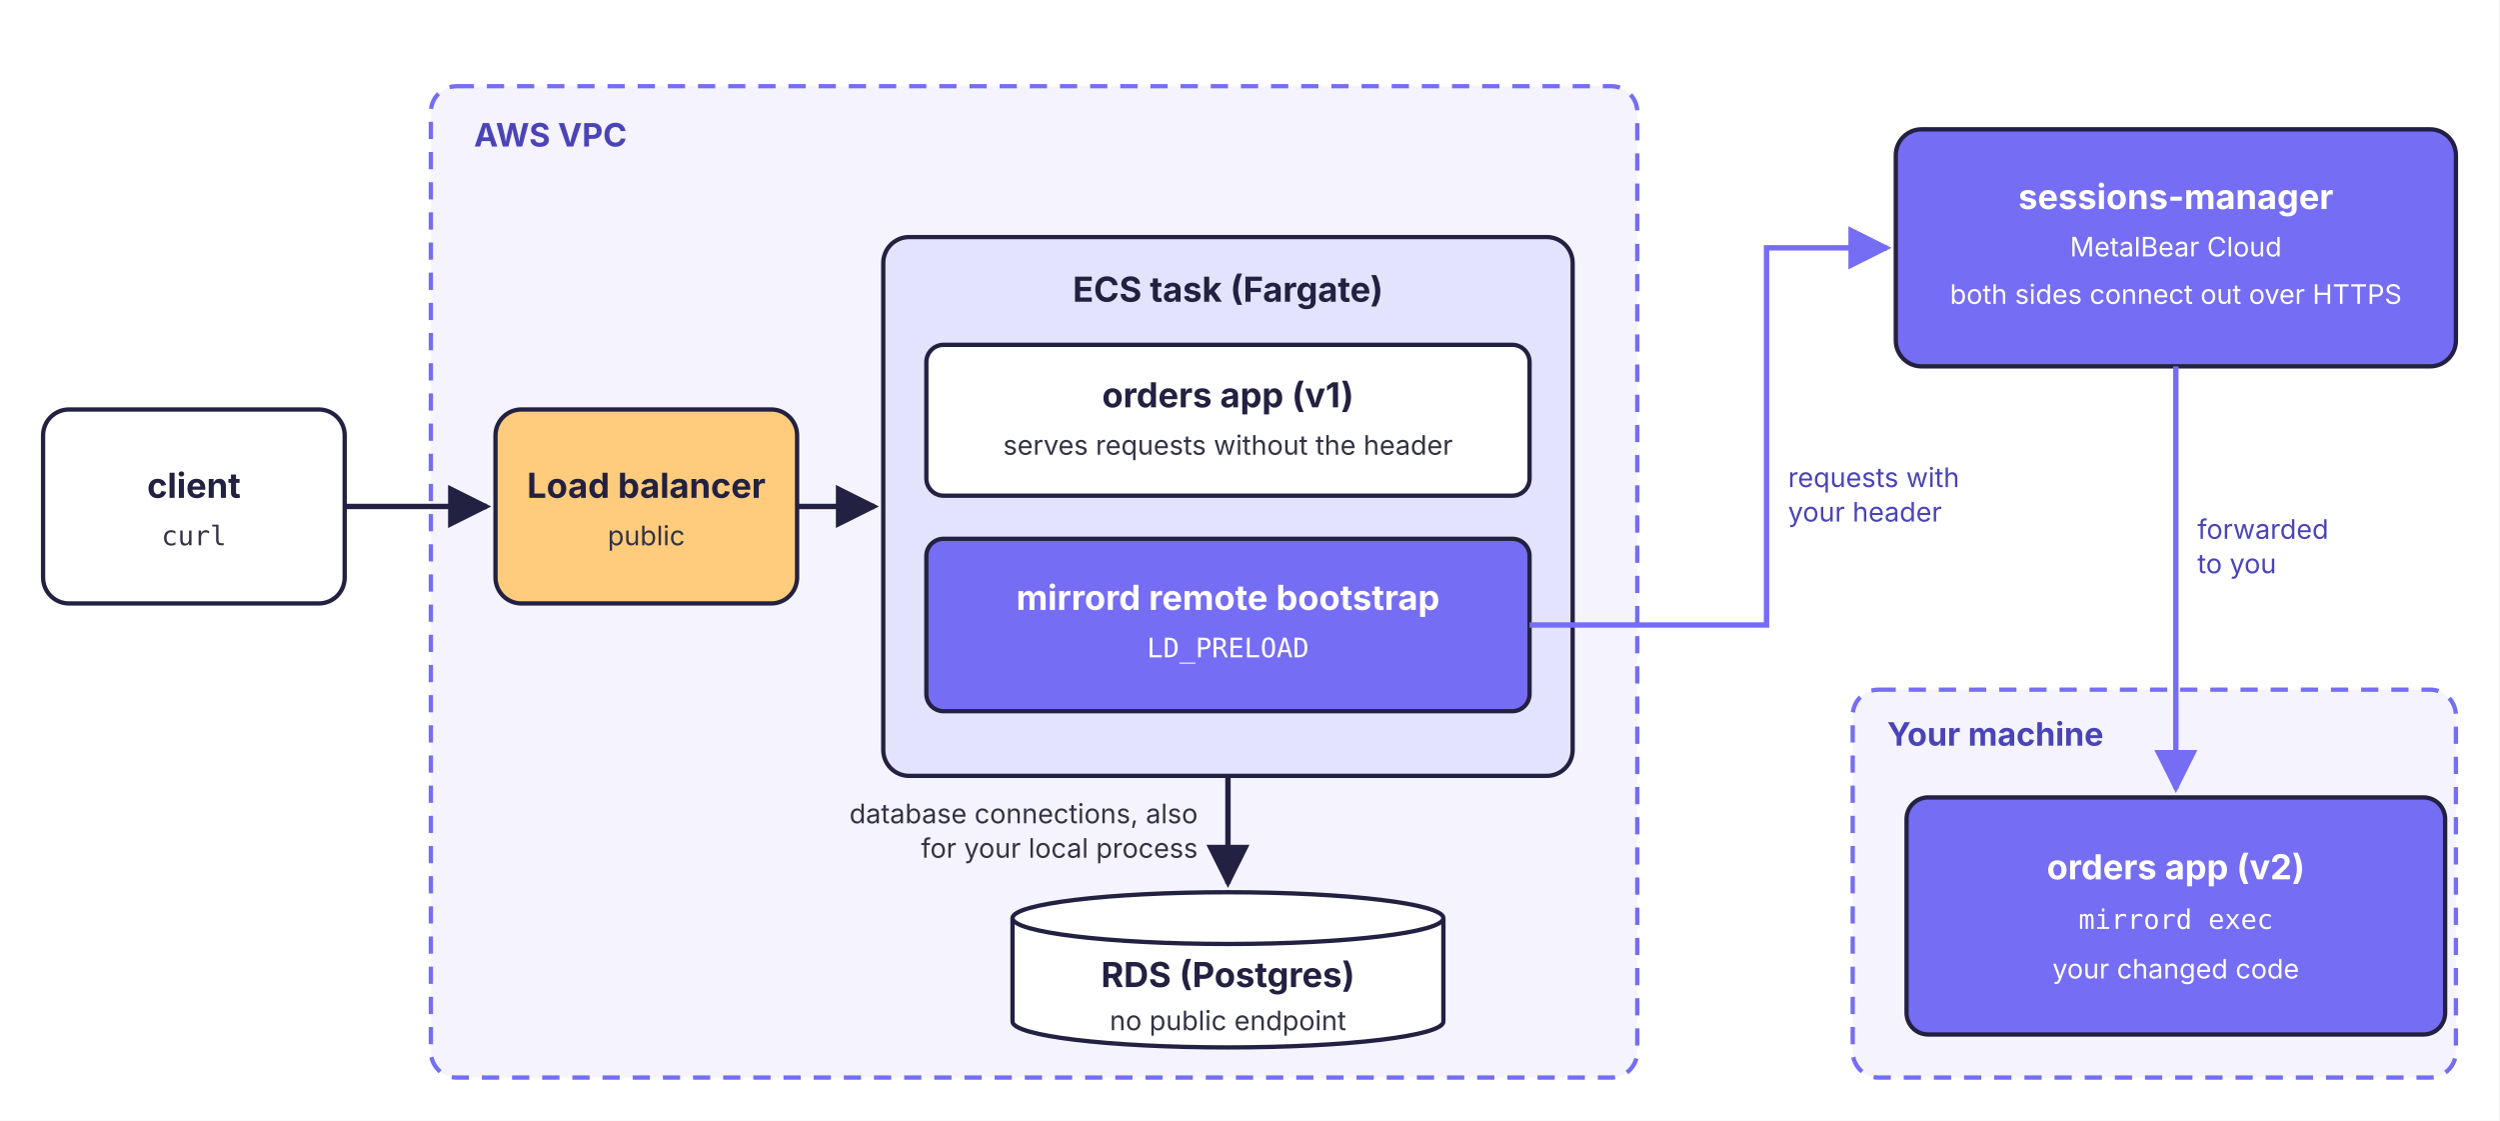
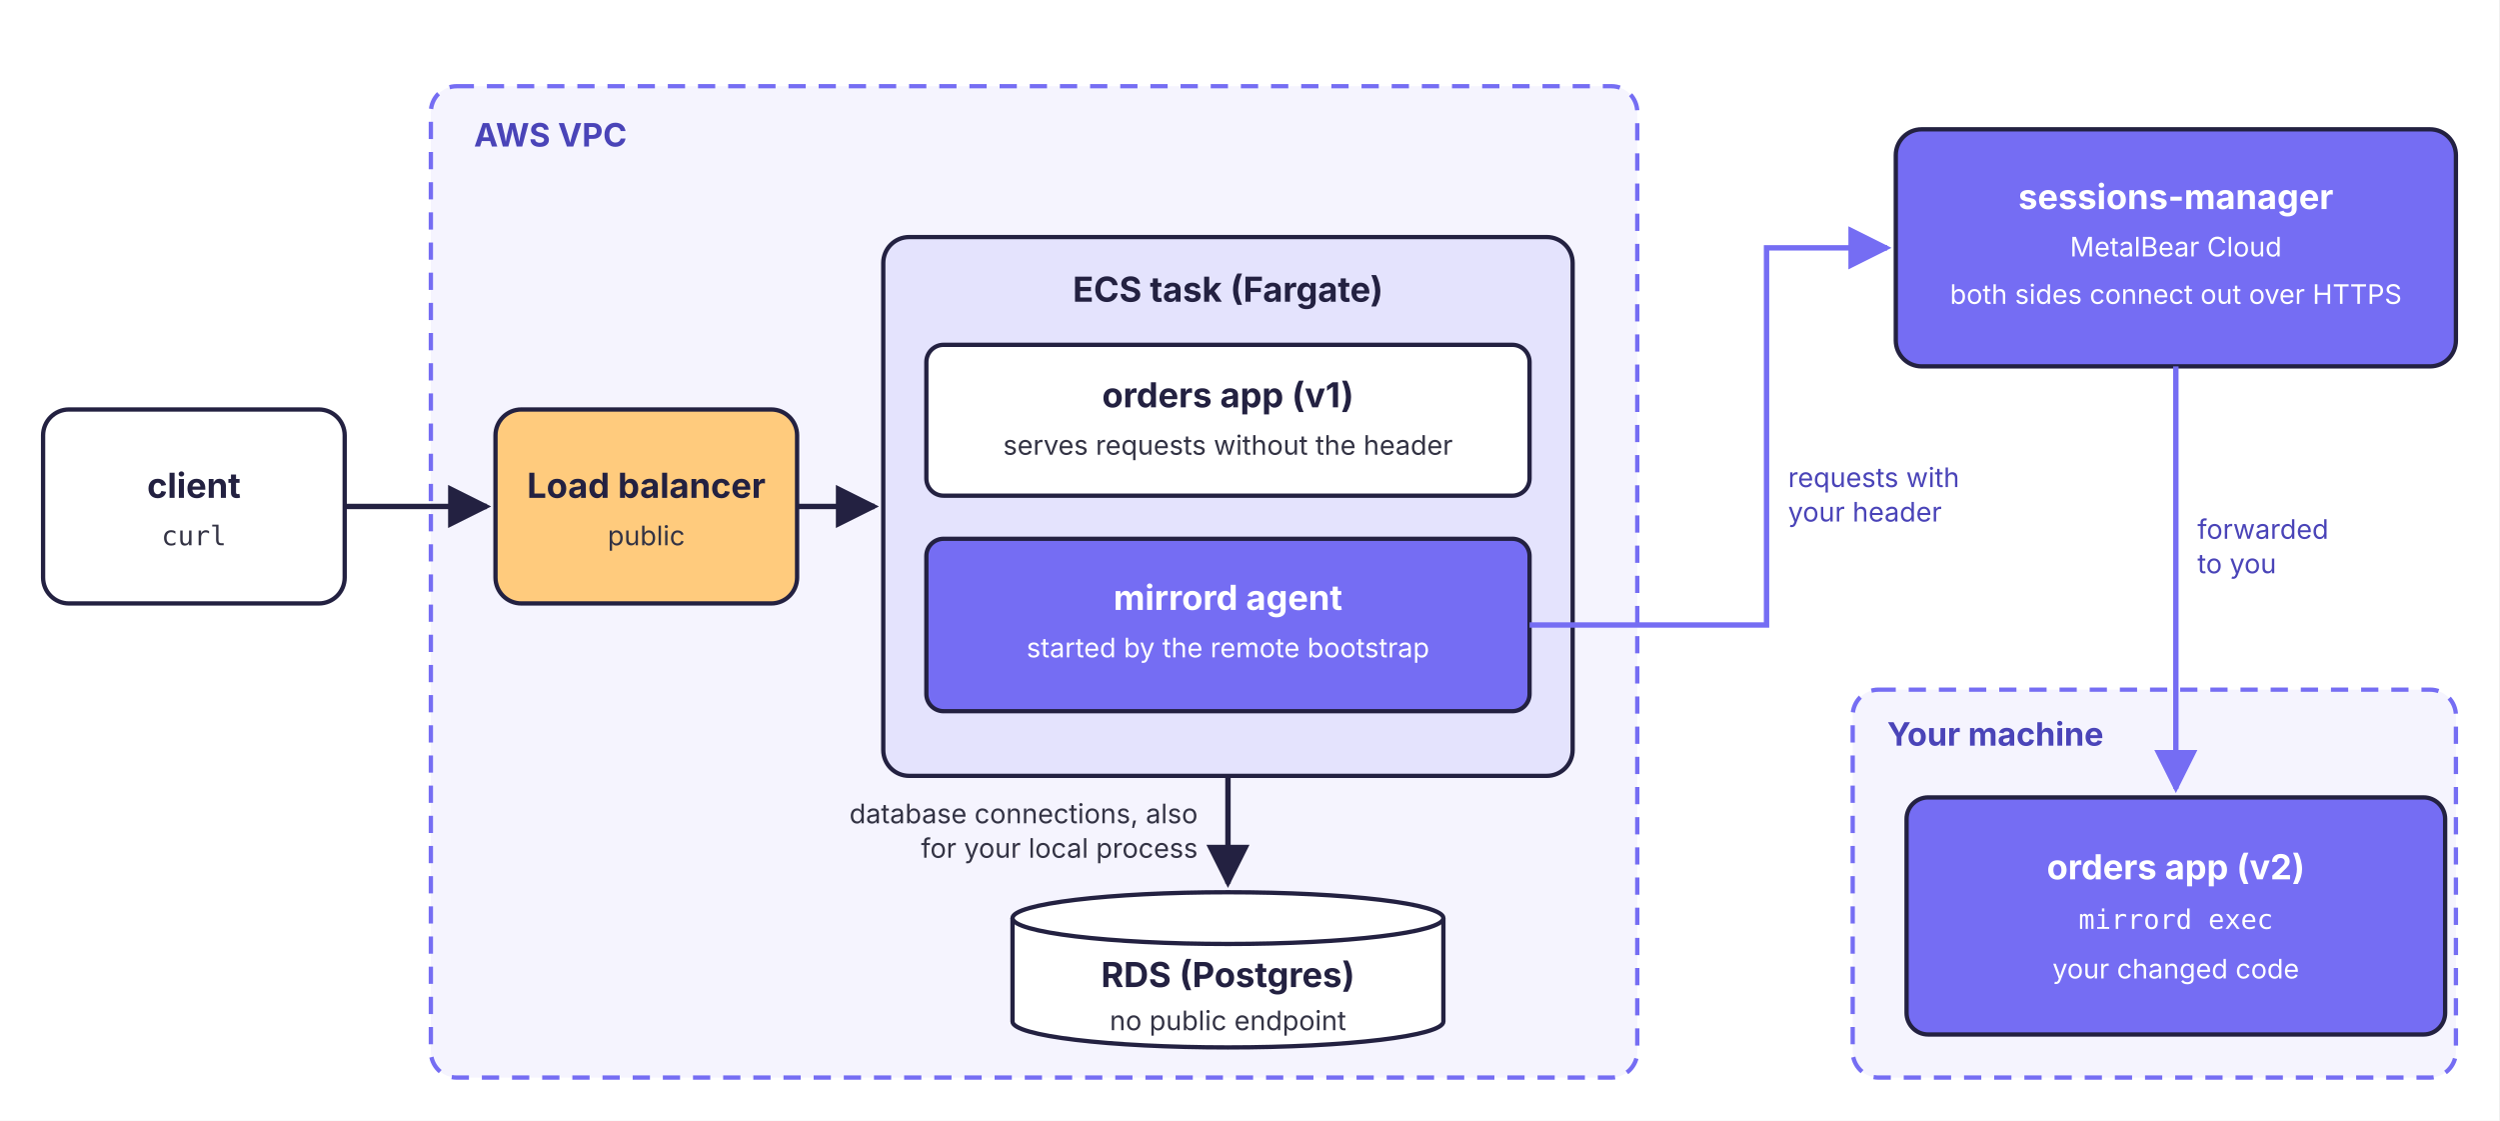
<svg xmlns="http://www.w3.org/2000/svg" viewBox="0 0 1160 520" width="1160" height="520" font-family="Inter, Helvetica, Arial, sans-serif" role="img" aria-labelledby="t d">
  <defs>
    <marker id="arrow" viewBox="0 0 10 10" refX="9" refY="5" markerWidth="8" markerHeight="8" orient="auto-start-reverse">
      <path d="M0 0 L10 5 L0 10 z" fill="#232141" />
    </marker>
    <marker id="arrow-purple" viewBox="0 0 10 10" refX="9" refY="5" markerWidth="8" markerHeight="8" orient="auto-start-reverse">
      <path d="M0 0 L10 5 L0 10 z" fill="#756DF3" />
    </marker>
  </defs>
  <rect x="0" y="0" width="1160" height="520" fill="#ffffff" />
  <rect x="20" y="190" width="140" height="90" rx="12" fill="#ffffff" stroke="#232141" stroke-width="2" />
  <text x="90" y="231" font-size="16" font-weight="700" fill="#232141" text-anchor="middle">client</text>
  <text x="90" y="253" font-size="12.5" font-family="Menlo, Consolas, monospace" fill="#333344" text-anchor="middle">curl</text>
  <rect x="200" y="40" width="560" height="460" rx="12" fill="#F5F4FE" stroke="#756DF3" stroke-width="2" stroke-dasharray="8 6" />
  <text x="220" y="68" font-size="15" font-weight="700" fill="#4a44b8">AWS VPC</text>
  <rect x="230" y="190" width="140" height="90" rx="12" fill="#FFCB7D" stroke="#232141" stroke-width="2" />
  <text x="300" y="231" font-size="16" font-weight="700" fill="#232141" text-anchor="middle">Load balancer</text>
  <text x="300" y="253" font-size="12.5" fill="#333344" text-anchor="middle">public</text>
  <line x1="370" y1="235" x2="406" y2="235" stroke="#232141" stroke-width="2.5" marker-end="url(#arrow)" />
  <rect x="410" y="110" width="320" height="250" rx="12" fill="#E4E3FD" stroke="#232141" stroke-width="2" />
  <text x="570" y="140" font-size="16" font-weight="700" fill="#232141" text-anchor="middle">ECS task (Fargate)</text>
  <rect x="430" y="160" width="280" height="70" rx="8" fill="#ffffff" stroke="#232141" stroke-width="2" />
  <text x="570" y="189" font-size="16" font-weight="700" fill="#232141" text-anchor="middle">orders app (v1)</text>
  <text x="570" y="211" font-size="12.5" fill="#333344" text-anchor="middle">serves requests without the header</text>
  <rect x="430" y="250" width="280" height="80" rx="8" fill="#756DF3" stroke="#232141" stroke-width="2" />
-   <text x="570" y="283" font-size="16" font-weight="700" fill="#ffffff" text-anchor="middle">mirrord remote bootstrap</text>
-   <text x="570" y="305" font-size="12.5" font-family="Menlo, Consolas, monospace" fill="#ffffff" text-anchor="middle">LD_PRELOAD</text>
+   <text x="570" y="283" font-size="16" font-weight="700" fill="#ffffff" text-anchor="middle">mirrord agent</text>
+   <text x="570" y="305" font-size="12.5" fill="#ffffff" text-anchor="middle">started by the remote bootstrap</text>
  <line x1="570" y1="360" x2="570" y2="410" stroke="#232141" stroke-width="2.5" marker-end="url(#arrow)" />
  <text x="556" y="382" font-size="12.5" fill="#333344" text-anchor="end">database connections, also</text>
  <text x="556" y="398" font-size="12.5" fill="#333344" text-anchor="end">for your local process</text>
  <path d="M470 426 L470 474 A100 12 0 0 0 670 474 L670 426" fill="#ffffff" stroke="#232141" stroke-width="2" />
  <ellipse cx="570" cy="426" rx="100" ry="12" fill="#ffffff" stroke="#232141" stroke-width="2" />
  <text x="570" y="458" font-size="16" font-weight="700" fill="#232141" text-anchor="middle">RDS (Postgres)</text>
  <text x="570" y="478" font-size="12.5" fill="#333344" text-anchor="middle">no public endpoint</text>
  <polyline points="710,290 820,290 820,115 876,115" fill="none" stroke="#756DF3" stroke-width="2.5" marker-end="url(#arrow-purple)" />
  <text x="830" y="226" font-size="12.5" fill="#4a44b8">requests with</text>
  <text x="830" y="242" font-size="12.5" fill="#4a44b8">your header</text>
  <rect x="880" y="60" width="260" height="110" rx="12" fill="#756DF3" stroke="#232141" stroke-width="2" />
  <text x="1010" y="97" font-size="16" font-weight="700" fill="#ffffff" text-anchor="middle">sessions-manager</text>
  <text x="1010" y="119" font-size="12.5" fill="#ffffff" text-anchor="middle">MetalBear Cloud</text>
  <text x="1010" y="141" font-size="12.5" fill="#ffffff" text-anchor="middle">both sides connect out over HTTPS</text>
  <text x="1020" y="250" font-size="12.5" fill="#4a44b8">forwarded</text>
  <text x="1020" y="266" font-size="12.5" fill="#4a44b8">to you</text>
  <rect x="860" y="320" width="280" height="180" rx="12" fill="#F5F4FE" stroke="#756DF3" stroke-width="2" stroke-dasharray="8 6" />
  <text x="876" y="346" font-size="15" font-weight="700" fill="#4a44b8">Your machine</text>
  <rect x="885" y="370" width="250" height="110" rx="10" fill="#756DF3" stroke="#232141" stroke-width="2" />
  <text x="1010" y="408" font-size="16" font-weight="700" fill="#ffffff" text-anchor="middle">orders app (v2)</text>
  <text x="1010" y="431" font-size="12.5" font-family="Menlo, Consolas, monospace" fill="#ffffff" text-anchor="middle">mirrord exec</text>
  <text x="1010" y="454" font-size="12.5" fill="#ffffff" text-anchor="middle">your changed code</text>
  <line x1="160" y1="235" x2="226" y2="235" stroke="#232141" stroke-width="2.5" marker-end="url(#arrow)" />
  <line x1="1010" y1="170" x2="1010" y2="366" stroke="#756DF3" stroke-width="2.5" marker-end="url(#arrow-purple)" />
</svg>
